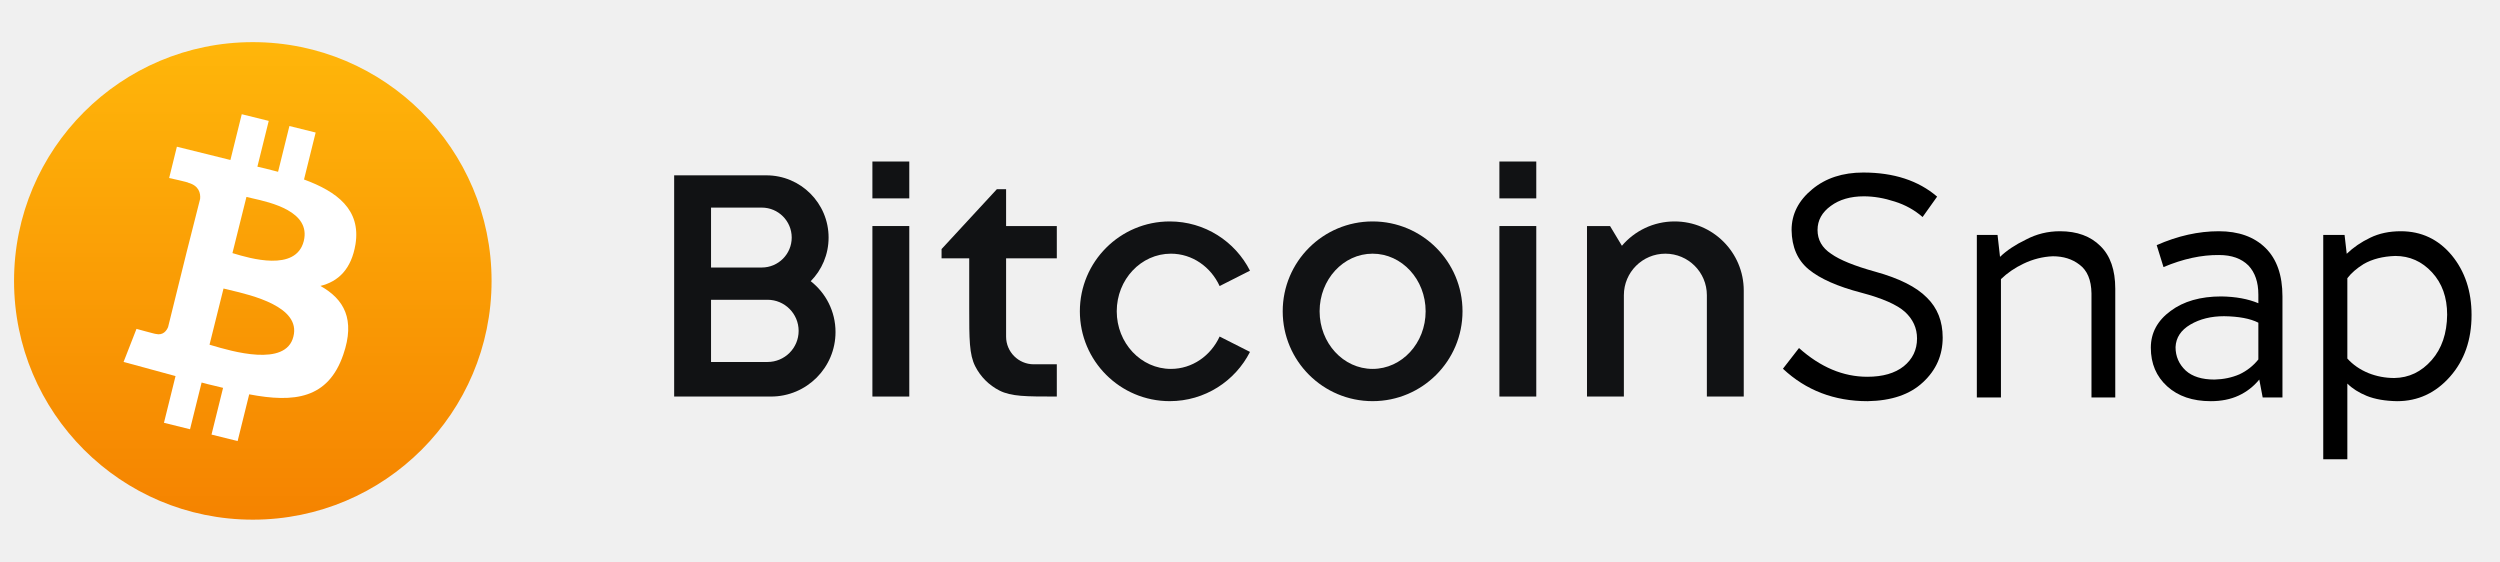
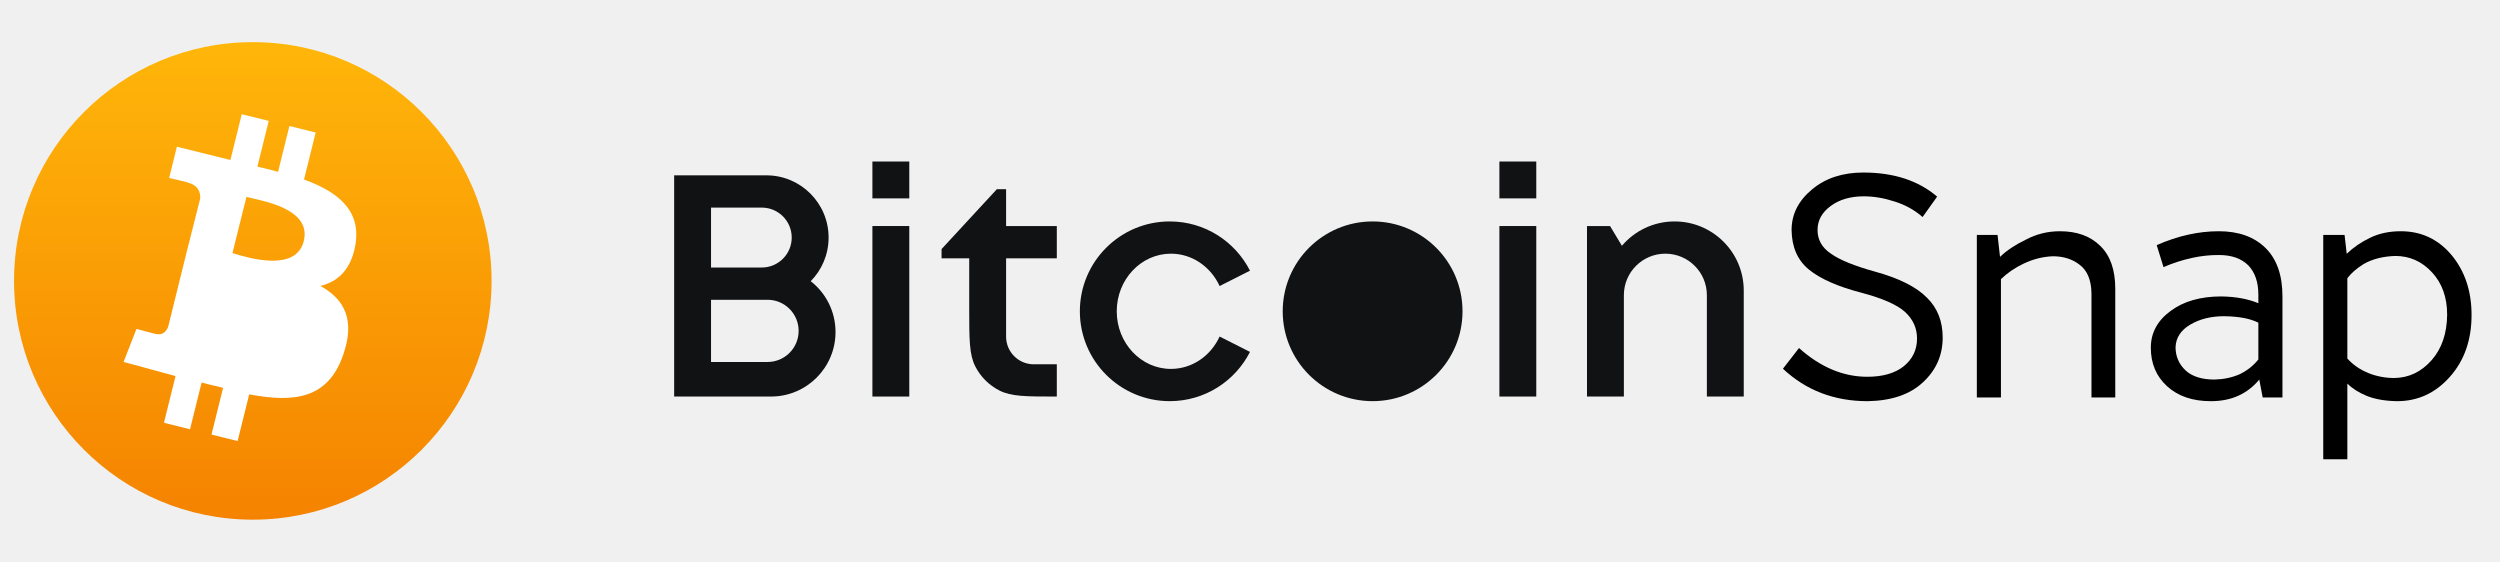
<svg xmlns="http://www.w3.org/2000/svg" width="178" height="40" viewBox="0 0 178 40" fill="none">
  <path d="M18 37C27.389 37 35 29.389 35 20C35 10.611 27.389 3 18 3C8.611 3 1 10.611 1 20C1 29.389 8.611 37 18 37Z" fill="url(#paint0_linear_658_5820)" />
-   <path fill-rule="evenodd" clip-rule="evenodd" d="M21.646 12.78C24.003 13.645 25.701 14.926 25.312 17.385C25.017 19.175 24.079 20.049 22.812 20.358C24.499 21.302 25.31 22.735 24.442 25.248C23.362 28.401 20.945 28.687 17.743 28.076L16.919 31.403L15.059 30.942L15.883 27.615C15.68 27.561 15.467 27.511 15.248 27.46C14.956 27.392 14.654 27.322 14.355 27.236L13.53 30.563L11.674 30.103L12.498 26.776L8.799 25.769L9.718 23.416C9.718 23.416 11.114 23.8 11.093 23.776C11.611 23.902 11.864 23.54 11.968 23.287L13.288 17.953L14.248 14.163C14.29 13.753 14.161 13.217 13.405 13.013C13.456 12.983 12.043 12.675 12.043 12.675L12.594 10.446L16.406 11.391L17.213 8.132L19.134 8.608L18.326 11.867C18.7 11.948 19.065 12.042 19.434 12.138L19.434 12.138C19.555 12.169 19.676 12.2 19.799 12.232L20.606 8.973L22.475 9.436L21.646 12.78ZM16.55 18.02C16.579 18.029 16.61 18.038 16.643 18.048C17.76 18.384 21.072 19.379 21.629 17.163C22.149 15.057 19.28 14.414 17.947 14.115C17.789 14.079 17.653 14.049 17.547 14.021L16.55 18.02ZM15.08 24.59C15.021 24.573 14.967 24.557 14.918 24.542L15.915 20.543C16.033 20.574 16.182 20.609 16.354 20.649C17.926 21.019 21.436 21.843 20.89 23.962C20.361 26.161 16.456 25 15.08 24.59Z" fill="white" />
+   <path fillRule="evenodd" clipRule="evenodd" d="M21.646 12.78C24.003 13.645 25.701 14.926 25.312 17.385C25.017 19.175 24.079 20.049 22.812 20.358C24.499 21.302 25.31 22.735 24.442 25.248C23.362 28.401 20.945 28.687 17.743 28.076L16.919 31.403L15.059 30.942L15.883 27.615C15.68 27.561 15.467 27.511 15.248 27.46C14.956 27.392 14.654 27.322 14.355 27.236L13.53 30.563L11.674 30.103L12.498 26.776L8.799 25.769L9.718 23.416C9.718 23.416 11.114 23.8 11.093 23.776C11.611 23.902 11.864 23.54 11.968 23.287L13.288 17.953L14.248 14.163C14.29 13.753 14.161 13.217 13.405 13.013C13.456 12.983 12.043 12.675 12.043 12.675L12.594 10.446L16.406 11.391L17.213 8.132L19.134 8.608L18.326 11.867C18.7 11.948 19.065 12.042 19.434 12.138L19.434 12.138C19.555 12.169 19.676 12.2 19.799 12.232L20.606 8.973L22.475 9.436L21.646 12.78ZM16.55 18.02C16.579 18.029 16.61 18.038 16.643 18.048C17.76 18.384 21.072 19.379 21.629 17.163C22.149 15.057 19.28 14.414 17.947 14.115C17.789 14.079 17.653 14.049 17.547 14.021L16.55 18.02ZM15.08 24.59C15.021 24.573 14.967 24.557 14.918 24.542L15.915 20.543C16.033 20.574 16.182 20.609 16.354 20.649C17.926 21.019 21.436 21.843 20.89 23.962C20.361 26.161 16.456 25 15.08 24.59Z" fill="white" />
  <path d="M64.741 11.5H62.115V14.125H64.741V11.5Z" fill="#111214" />
  <path d="M64.741 16.094H62.115V28.234H64.741V16.094Z" fill="#111214" />
-   <path fill-rule="evenodd" clip-rule="evenodd" d="M48 12.484H54.567C57.013 12.484 58.996 14.468 58.996 16.914C58.996 18.125 58.511 19.221 57.724 20.021C58.798 20.862 59.489 22.171 59.489 23.641C59.489 26.178 57.432 28.234 54.895 28.234H48V12.484ZM50.626 19.047H54.238C55.416 19.047 56.37 18.092 56.37 16.914C56.37 15.736 55.416 14.781 54.238 14.781H50.626V19.047ZM50.626 21.344V25.773H54.648C55.871 25.773 56.863 24.782 56.863 23.559C56.863 22.335 55.871 21.344 54.648 21.344H50.626Z" fill="#111214" />
+   <path fillRule="evenodd" clipRule="evenodd" d="M48 12.484H54.567C57.013 12.484 58.996 14.468 58.996 16.914C58.996 18.125 58.511 19.221 57.724 20.021C58.798 20.862 59.489 22.171 59.489 23.641C59.489 26.178 57.432 28.234 54.895 28.234H48V12.484ZM50.626 19.047H54.238C55.416 19.047 56.37 18.092 56.37 16.914C56.37 15.736 55.416 14.781 54.238 14.781H50.626V19.047ZM50.626 21.344V25.773H54.648C55.871 25.773 56.863 24.782 56.863 23.559C56.863 22.335 55.871 21.344 54.648 21.344H50.626Z" fill="#111214" />
  <path d="M106.757 11.5H109.383V14.125H106.757V11.5Z" fill="#111214" />
  <path d="M106.757 16.094H109.383V28.234H106.757V16.094Z" fill="#111214" />
  <path d="M70.978 13.469L67.039 17.734V18.391H69.008V21.934C69.008 24.14 69.008 25.242 69.438 26.084C69.815 26.825 70.418 27.428 71.159 27.805C72.002 28.234 73.039 28.234 75.245 28.234V25.938H73.603C72.516 25.938 71.634 25.056 71.634 23.969V18.391H75.245V16.094H71.634L71.634 13.469H70.978Z" fill="#111214" />
  <path d="M86.837 20.367L88.999 19.272C87.942 17.192 85.781 15.766 83.287 15.766C79.752 15.766 76.886 18.63 76.886 22.164C76.886 25.698 79.752 28.562 83.287 28.562C85.781 28.562 87.942 27.137 88.999 25.056L86.837 23.961C86.211 25.326 84.893 26.266 83.369 26.266C81.239 26.266 79.512 24.429 79.512 22.164C79.512 19.899 81.239 18.062 83.369 18.062C84.893 18.062 86.211 19.002 86.837 20.367Z" fill="#111214" />
-   <path fill-rule="evenodd" clip-rule="evenodd" d="M97.73 28.562C101.266 28.562 104.131 25.698 104.131 22.164C104.131 18.63 101.266 15.766 97.73 15.766C94.195 15.766 91.329 18.63 91.329 22.164C91.329 25.698 94.195 28.562 97.73 28.562ZM97.73 26.266C99.815 26.266 101.505 24.429 101.505 22.164C101.505 19.899 99.815 18.062 97.73 18.062C95.646 18.062 93.956 19.899 93.956 22.164C93.956 24.429 95.646 26.266 97.73 26.266Z" fill="#111214" />
+   <path fillRule="evenodd" clipRule="evenodd" d="M97.73 28.562C101.266 28.562 104.131 25.698 104.131 22.164C104.131 18.63 101.266 15.766 97.73 15.766C94.195 15.766 91.329 18.63 91.329 22.164C91.329 25.698 94.195 28.562 97.73 28.562ZM97.73 26.266C99.815 26.266 101.505 24.429 101.505 22.164C101.505 19.899 99.815 18.062 97.73 18.062C95.646 18.062 93.956 19.899 93.956 22.164C93.956 24.429 95.646 26.266 97.73 26.266Z" fill="#111214" />
  <path d="M119.231 15.766C117.728 15.766 116.383 16.439 115.48 17.5L114.635 16.094H112.994V28.234H115.62V21.017C115.62 19.385 116.943 18.062 118.574 18.062C120.206 18.062 121.529 19.385 121.529 21.017V28.234H124.155V20.689C124.155 17.97 121.95 15.766 119.231 15.766Z" fill="#111214" />
  <path d="M126.945 26.254L128.089 24.78C129.615 26.144 131.235 26.826 132.951 26.826C134.051 26.826 134.917 26.577 135.547 26.078C136.178 25.565 136.493 24.905 136.493 24.098C136.493 23.365 136.207 22.734 135.635 22.206C135.063 21.693 134.029 21.238 132.533 20.842C130.847 20.402 129.6 19.852 128.793 19.192C127.987 18.532 127.576 17.593 127.561 16.376C127.561 15.247 128.053 14.279 129.035 13.472C129.989 12.68 131.199 12.284 132.665 12.284C134.836 12.284 136.589 12.856 137.923 14L136.889 15.452C136.317 14.954 135.657 14.587 134.909 14.352C134.147 14.103 133.413 13.978 132.709 13.978C131.756 13.978 130.971 14.206 130.355 14.66C129.725 15.115 129.409 15.687 129.409 16.376C129.409 17.08 129.732 17.645 130.377 18.07C130.993 18.51 132.042 18.936 133.523 19.346C135.225 19.816 136.449 20.431 137.197 21.194C137.945 21.927 138.319 22.873 138.319 24.032C138.319 25.294 137.85 26.357 136.911 27.222C135.987 28.087 134.675 28.535 132.973 28.564C130.597 28.564 128.588 27.794 126.945 26.254Z" fill="black" />
  <path d="M146.669 16.464C147.887 16.464 148.847 16.816 149.551 17.52C150.255 18.209 150.607 19.221 150.607 20.556V28.3H148.913V20.886C148.899 19.933 148.613 19.251 148.055 18.84C147.542 18.444 146.911 18.246 146.163 18.246C145.445 18.276 144.748 18.451 144.073 18.774C143.457 19.067 142.922 19.434 142.467 19.874V28.3H140.751V16.728H142.225L142.401 18.29C142.871 17.835 143.487 17.425 144.249 17.058C144.997 16.662 145.804 16.464 146.669 16.464Z" fill="black" />
  <path d="M157.979 16.464C159.387 16.464 160.494 16.86 161.301 17.652C162.108 18.444 162.511 19.596 162.511 21.106V28.3H161.103L160.861 27.024C160.45 27.523 159.959 27.904 159.387 28.168C158.815 28.432 158.155 28.564 157.407 28.564C156.116 28.564 155.082 28.212 154.305 27.508C153.528 26.804 153.139 25.887 153.139 24.758C153.139 23.702 153.608 22.829 154.547 22.14C155.471 21.451 156.674 21.106 158.155 21.106C159.182 21.121 160.062 21.282 160.795 21.59C160.795 21.399 160.795 21.194 160.795 20.974C160.795 20.094 160.56 19.405 160.091 18.906C159.592 18.407 158.896 18.158 158.001 18.158C156.754 18.143 155.434 18.43 154.041 19.016L153.557 17.454C155.053 16.794 156.527 16.464 157.979 16.464ZM157.671 27.024C158.316 27.009 158.91 26.885 159.453 26.65C159.981 26.401 160.428 26.049 160.795 25.594V22.976C160.223 22.683 159.409 22.529 158.353 22.514C157.429 22.514 156.63 22.712 155.955 23.108C155.28 23.504 154.928 24.04 154.899 24.714C154.899 25.374 155.141 25.931 155.625 26.386C156.094 26.811 156.776 27.024 157.671 27.024Z" fill="black" />
  <path d="M170.937 16.464C172.404 16.464 173.614 17.036 174.567 18.18C175.506 19.324 175.975 20.739 175.975 22.426C175.975 24.201 175.462 25.668 174.435 26.826C173.409 27.985 172.155 28.564 170.673 28.564C169.823 28.549 169.104 28.425 168.517 28.19C167.945 27.956 167.483 27.662 167.131 27.31V32.7H165.415V16.728H166.933L167.087 18.07C167.557 17.616 168.114 17.234 168.759 16.926C169.39 16.618 170.116 16.464 170.937 16.464ZM170.475 26.914C171.517 26.899 172.404 26.474 173.137 25.638C173.856 24.817 174.223 23.739 174.237 22.404C174.237 21.172 173.878 20.168 173.159 19.39C172.441 18.613 171.568 18.224 170.541 18.224C169.661 18.253 168.913 18.444 168.297 18.796C167.799 19.104 167.41 19.442 167.131 19.808V25.528C167.527 25.968 168.026 26.313 168.627 26.562C169.214 26.797 169.83 26.914 170.475 26.914Z" fill="black" />
  <defs>
    <linearGradient id="paint0_linear_658_5820" x1="18" y1="3" x2="18" y2="37" gradientUnits="userSpaceOnUse">
      <stop stop-color="#FFB60A" />
      <stop offset="1" stop-color="#F58300" />
    </linearGradient>
  </defs>
</svg>
